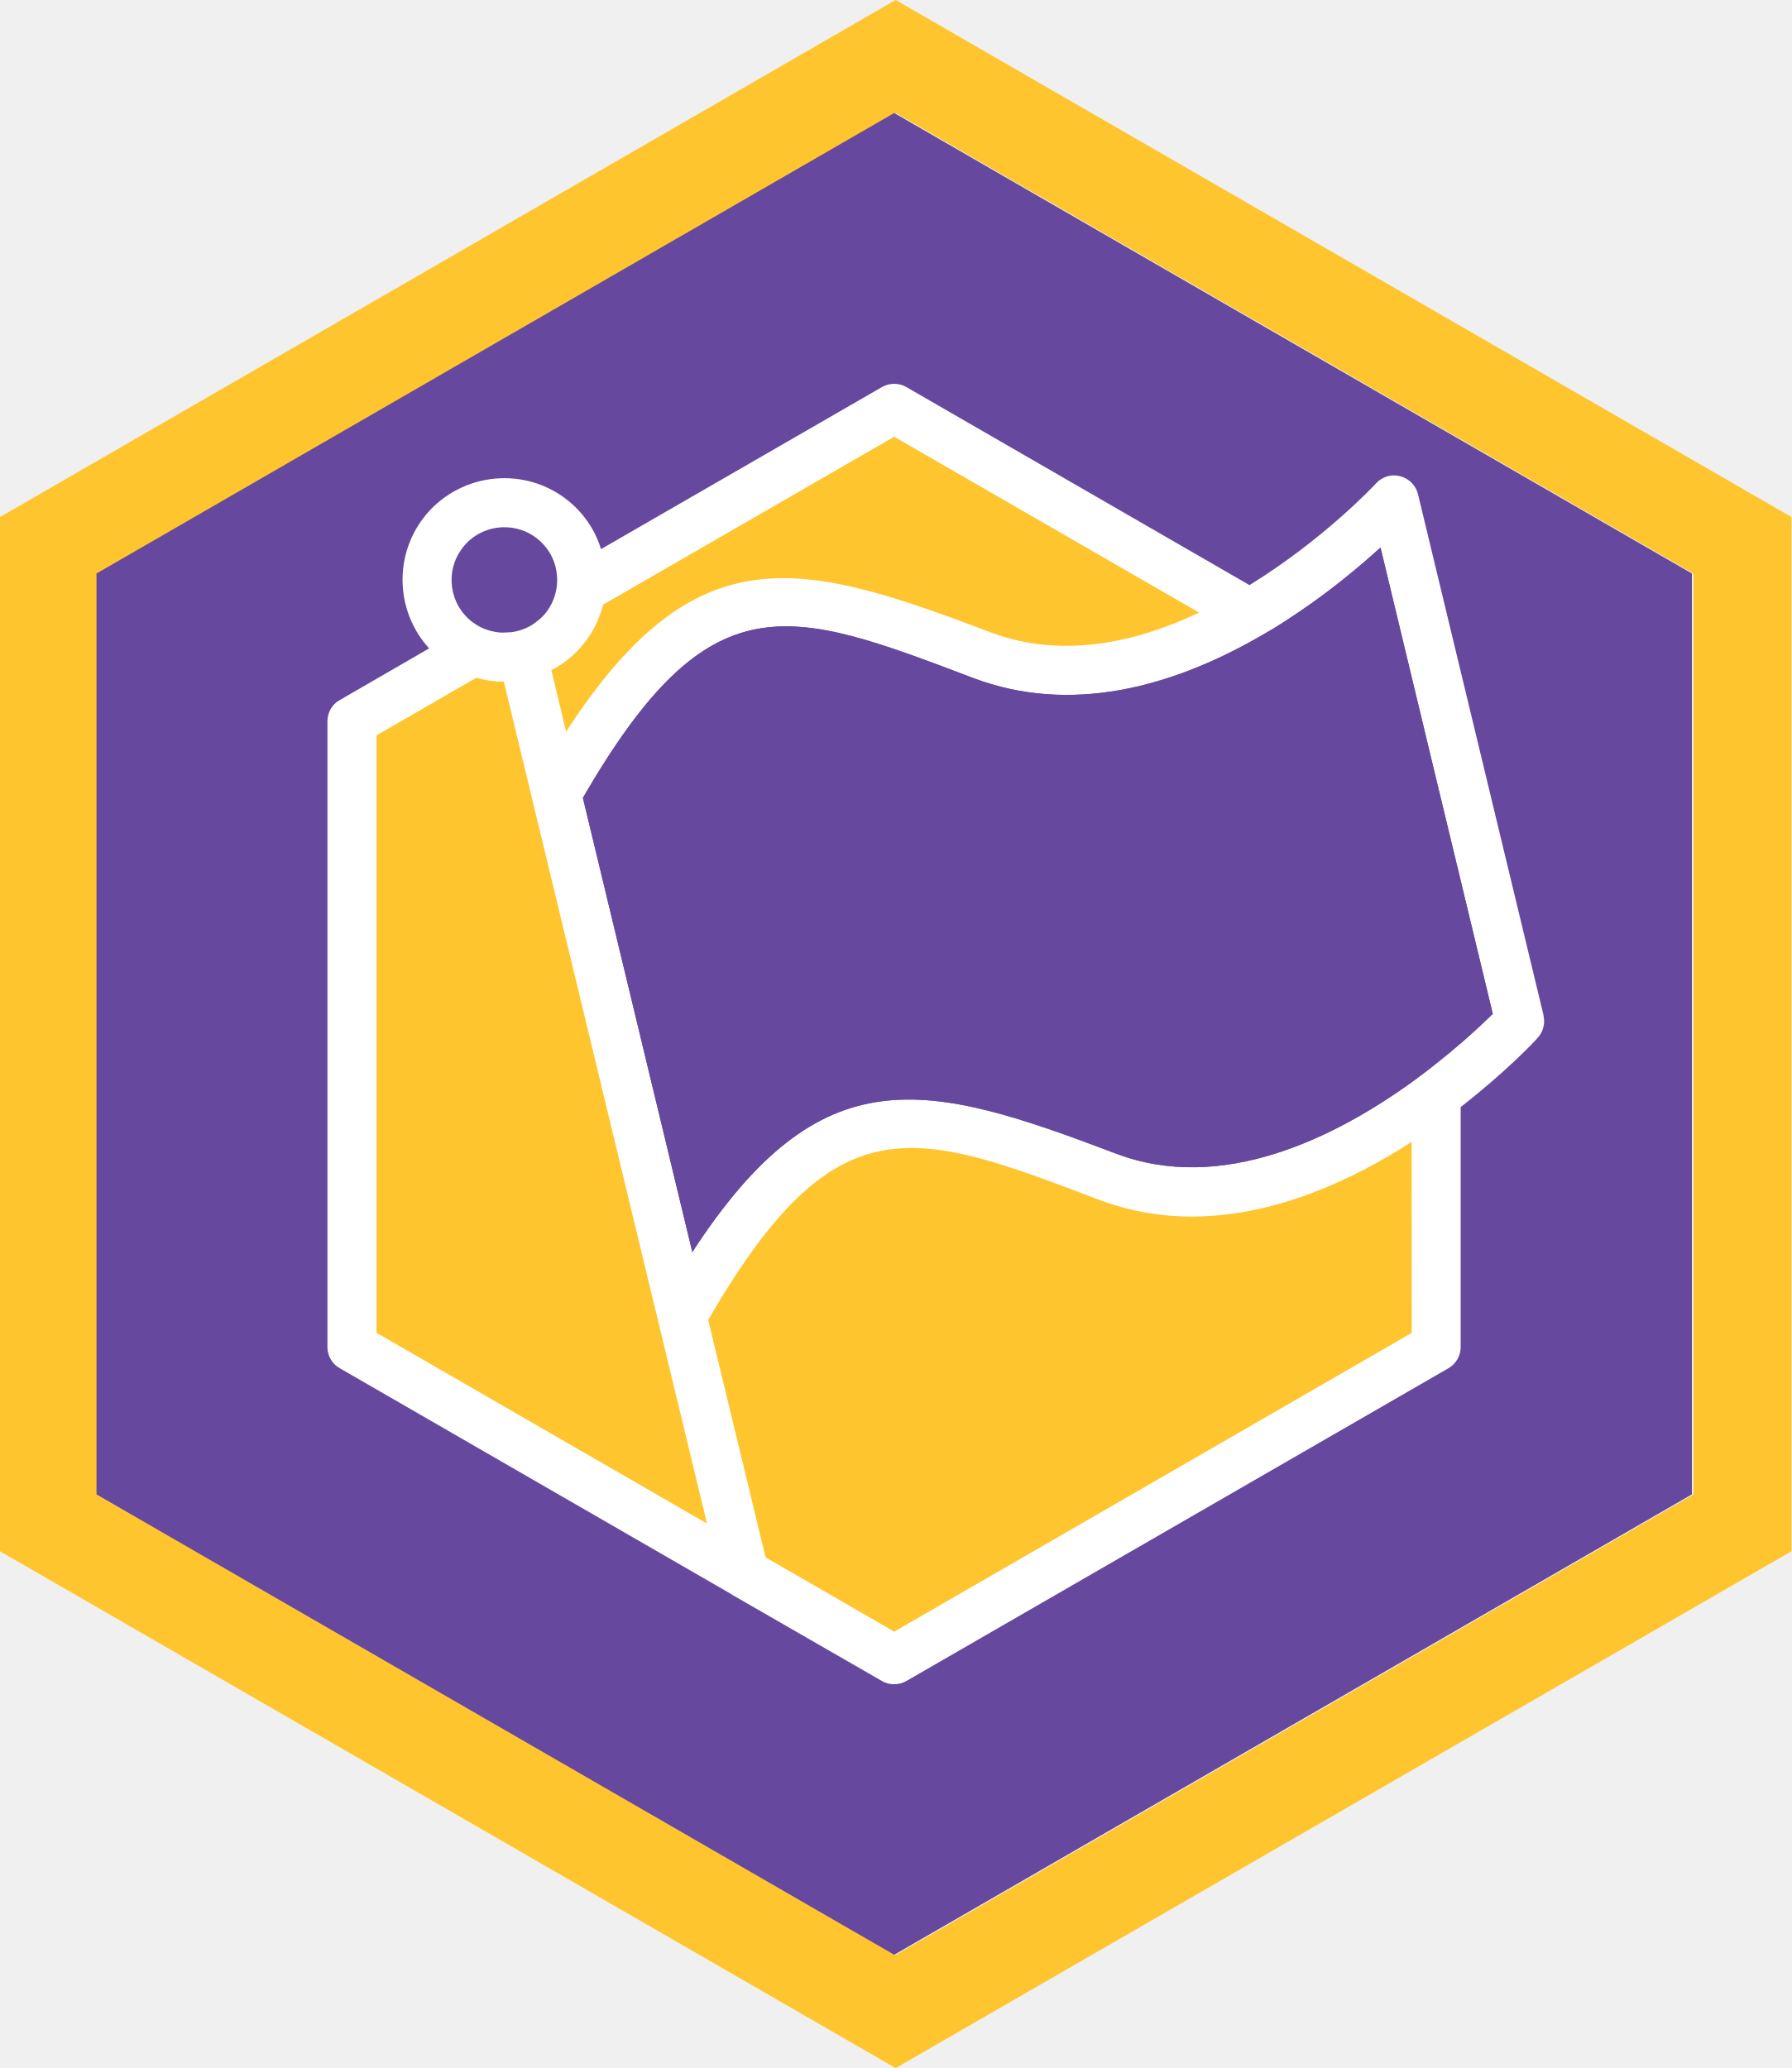
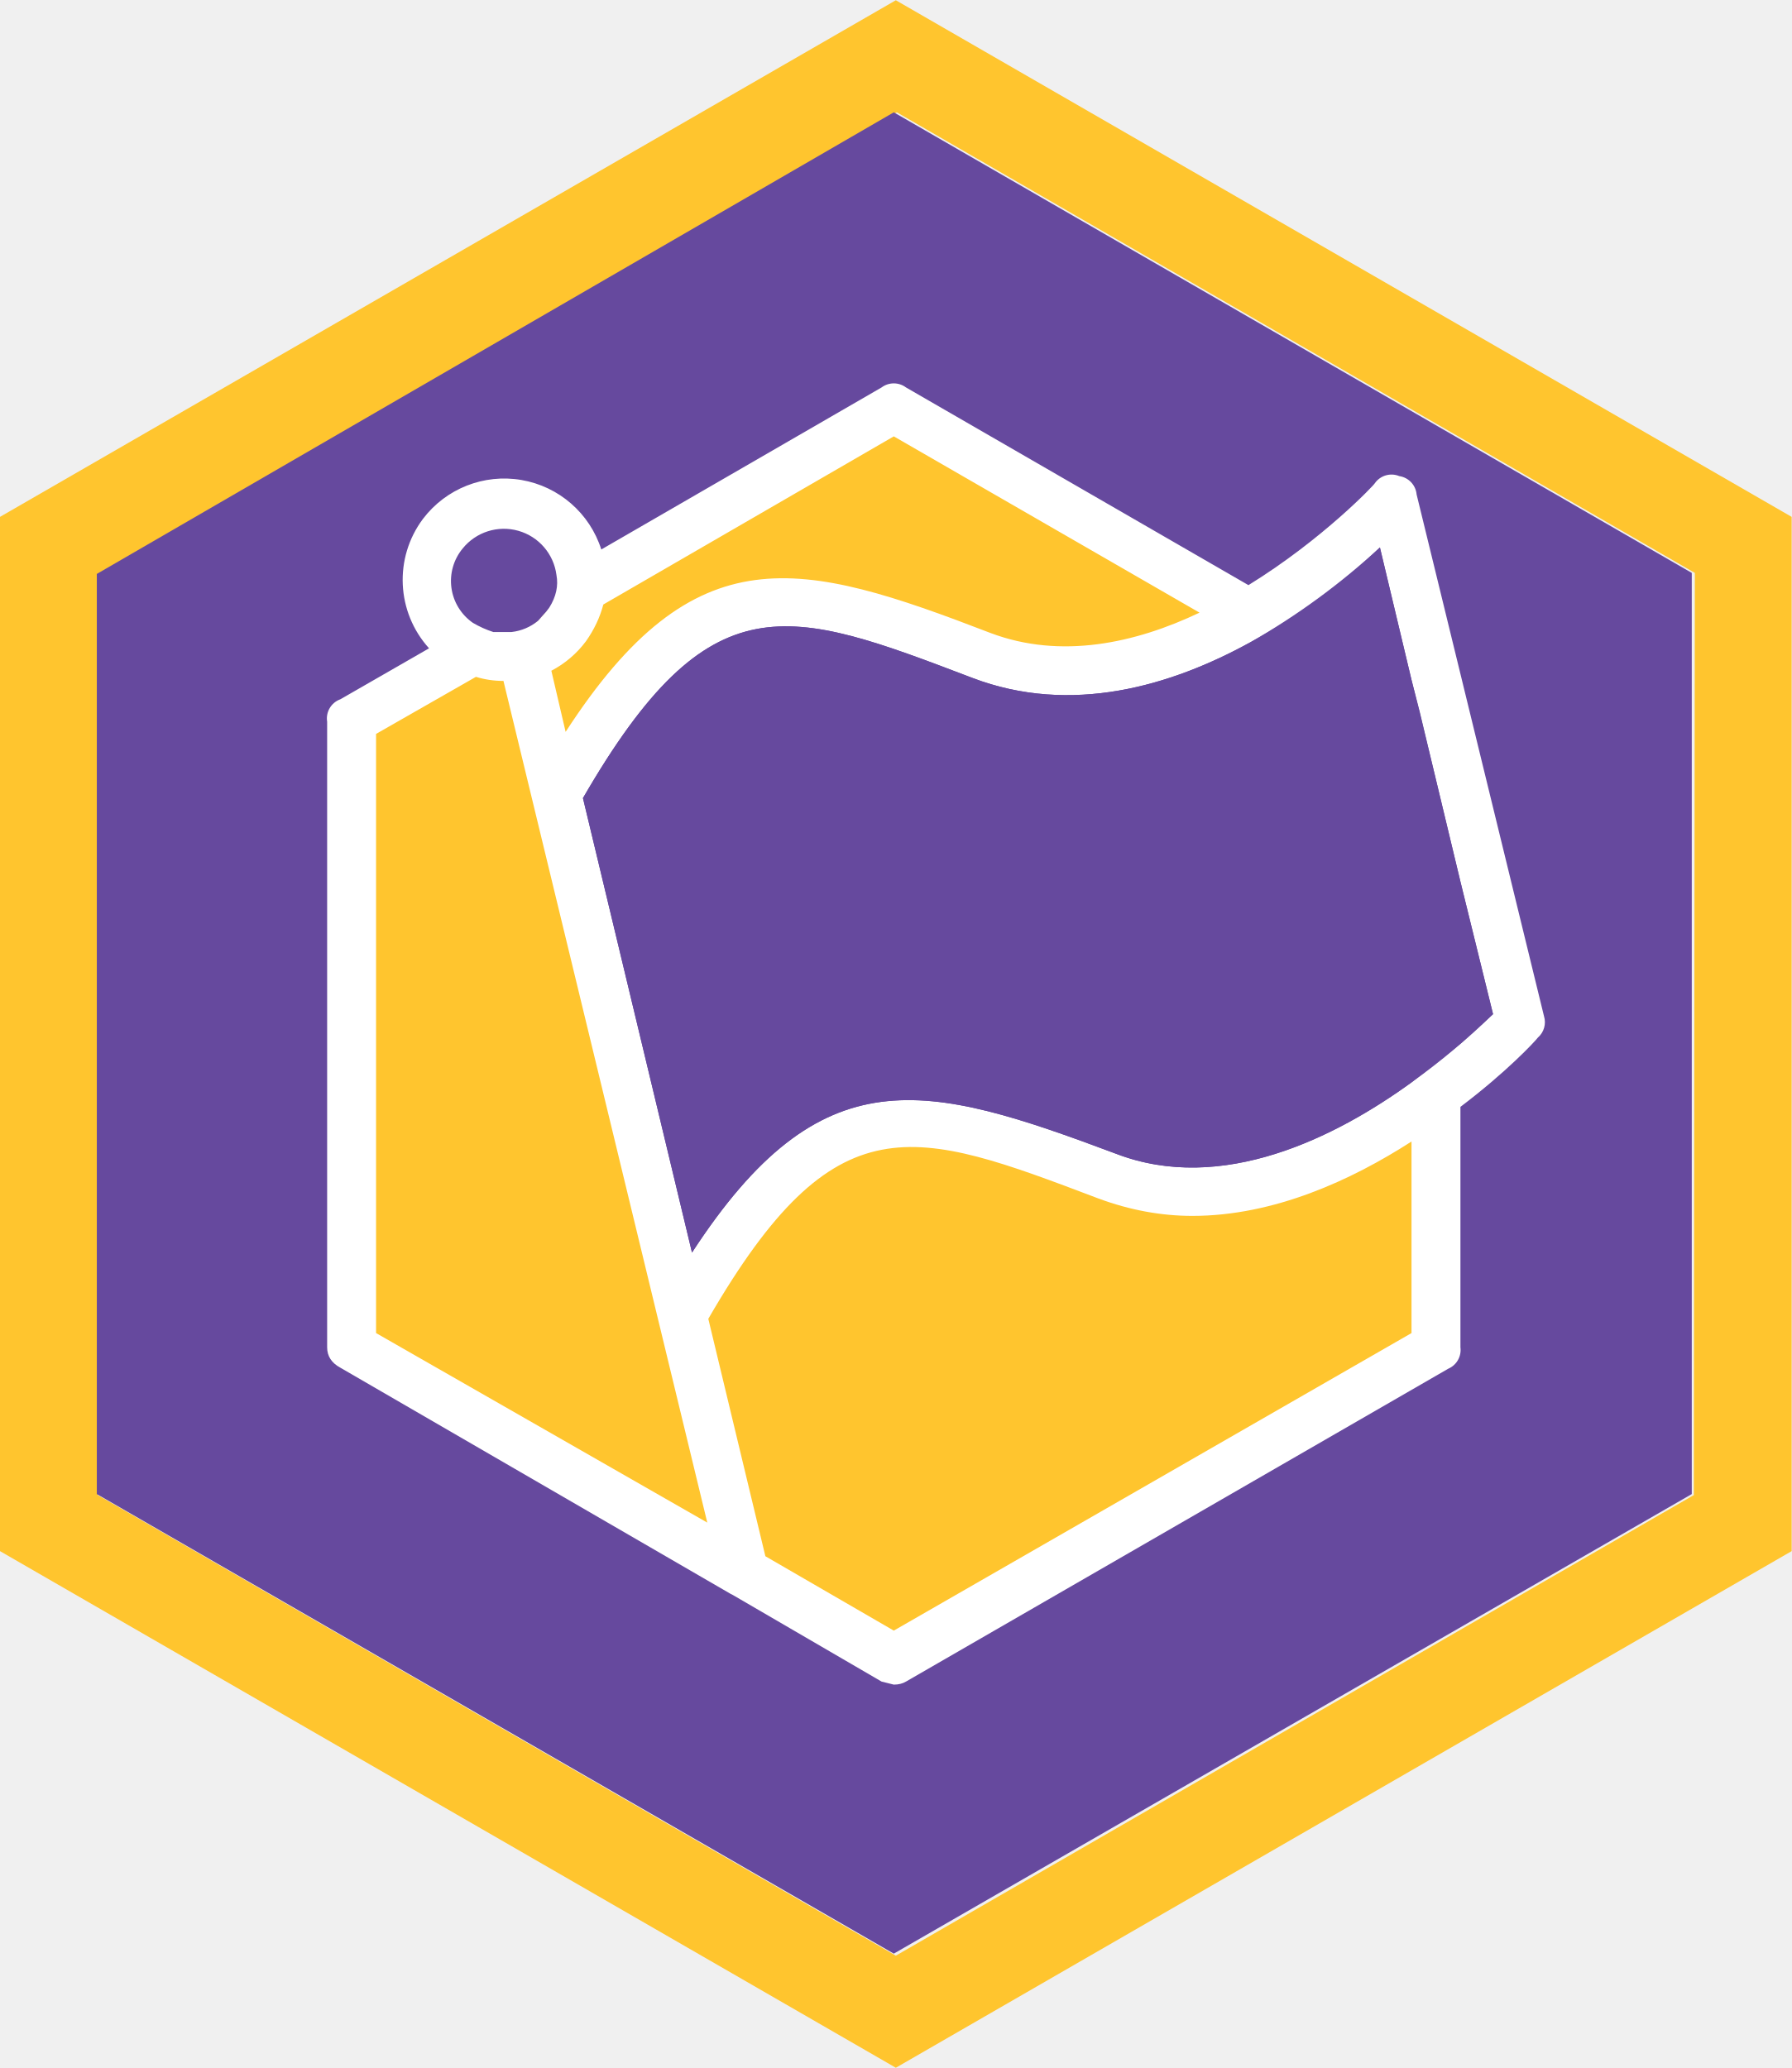
- <svg xmlns="http://www.w3.org/2000/svg" width="17.578mm" height="20.294mm" version="1.1" viewBox="0 0 17.578 20.294">
-   <g transform="translate(-94.594 -80.3049)">
-     <g transform="translate(-28.7032 -67.2122)" stroke-width=".265">
-       <path d="m139.913 162.183-7.828 4.519-7.827-4.519v-9.037l7.827-4.52 7.828 4.52zm-7.828-14.666-8.788 5.074v10.149l8.788 5.072 8.79-5.072v-10.149z" fill="#ffc52e" />
-       <path d="m124.244 153.145 7.827-4.519 7.827 4.519v9.037l-7.827 4.518-7.827-4.518z" fill="#66499e" />
-       <path d="m137.39 158.106v2.629l-5.319 3.069-1.263-0.729-0.208-0.12-0.288-0.166-3.558-2.053v-6.141l0.952-0.549 0.244-0.141 0.192-0.11 0.121-0.072c0.018 0 0.038-2e-3 0.056-3e-3 0.098-0.014 0.186-0.053 0.26-0.116 0.03-0.022 0.057-0.052 0.082-0.085 0.01-0.013 0.02-0.027 0.029-0.042l0.31-0.179 0.242-0.139 2.83-1.635 3.246 1.874 0.366 0.213c-0.058 0.035-0.117 0.068-0.178 0.102-0.609 0.335-1.196 0.505-1.742 0.505-0.305 0-0.601-0.054-0.881-0.16-0.754-0.287-1.35-0.514-1.873-0.514-0.784 0-1.371 0.49-2.097 1.745l-0.025 0.04 1.151 4.775 0.151-0.234c0.658-1.011 1.263-1.444 2.023-1.444 0.568 0 1.237 0.237 1.989 0.523 0.247 0.095 0.514 0.143 0.789 0.143 0.856 0 1.684-0.467 2.226-0.859 0.059-0.04 0.117-0.083 0.171-0.127" fill="#ffc52e" />
-       <path d="m137.39 154.594v0.57l-0.159-0.662z" fill="#2b9a47" />
-       <g fill="#66499e">
-         <path d="m128.66 153.519c-0.025 0.033-0.052 0.062-0.082 0.085-0.074 0.063-0.162 0.103-0.26 0.116-0.018 1e-3 -0.038 3e-3 -0.056 3e-3 -0.044 3e-3 -0.086 0-0.129-0.011-0.068-0.014-0.131-0.042-0.188-0.083-4e-3 -2e-3 -7e-3 -5e-3 -0.011-7e-3 -0.229-0.174-0.275-0.499-0.102-0.726 0.102-0.134 0.256-0.205 0.414-0.205 0.109 0 0.217 0.033 0.31 0.103 0.121 0.091 0.192 0.224 0.204 0.363 0.012 0.108-0.012 0.222-0.073 0.32-9e-3 0.015-0.019 0.029-0.029 0.042m0.323-0.489c-0.038-0.165-0.134-0.318-0.279-0.428-0.336-0.252-0.81-0.185-1.064 0.149-0.234 0.311-0.193 0.743 0.083 1.006 0.021 0.019 0.043 0.039 0.066 0.056 0.051 0.038 0.104 0.068 0.16 0.092 0.075 0.032 0.153 0.05 0.233 0.059 0.049 3e-3 0.1 2e-3 0.15-3e-3 0.032-5e-3 0.062-9e-3 0.092-0.018 0.08-0.018 0.156-0.051 0.226-0.094 0.076-0.048 0.144-0.11 0.202-0.185 2e-3 -3e-3 2e-3 -6e-3 4e-3 -7e-3 0.082-0.11 0.13-0.233 0.143-0.36 0.011-0.09 5e-3 -0.181-0.016-0.268" />
-         <path d="m128.689 153.476c-9e-3 0.015-0.019 0.029-0.029 0.042-0.025 0.033-0.052 0.062-0.082 0.085-0.074 0.063-0.162 0.103-0.26 0.116-0.018 1e-3 -0.038 3e-3 -0.056 3e-3 -0.044 3e-3 -0.086 0-0.129-0.011-0.068-0.014-0.131-0.042-0.188-0.083-3e-3 -2e-3 -7e-3 -5e-3 -0.01-7e-3 -0.229-0.173-0.275-0.499-0.102-0.726 0.102-0.134 0.256-0.205 0.414-0.205 0.108 0 0.217 0.033 0.31 0.103 0.121 0.092 0.192 0.224 0.204 0.363 0.012 0.108-0.012 0.222-0.072 0.32" />
-         <path d="m137.63 157.755c-0.072 0.063-0.152 0.129-0.241 0.199-0.075 0.061-0.156 0.121-0.24 0.183-0.747 0.538-1.857 1.099-2.904 0.7-1.865-0.708-2.888-0.98-4.155 0.967l-1.074-4.457c1.248-2.157 2.012-1.867 3.825-1.178 0.967 0.368 1.943 0.076 2.722-0.353 0.081-0.045 0.161-0.09 0.239-0.137 0.078-0.049 0.154-0.098 0.227-0.148 0.338-0.227 0.617-0.463 0.813-0.641l0.31 1.289 0.078 0.324 0.159 0.662 0.241 0.999 0.314 1.303c-0.069 0.067-0.176 0.17-0.314 0.289m0-2.62-0.19-0.791-0.463-1.923s-0.475 0.516-1.184 0.973c-0.075 0.049-0.152 0.096-0.234 0.143-0.08 0.047-0.162 0.092-0.246 0.135-0.707 0.363-1.559 0.586-2.386 0.271-1.873-0.711-2.758-0.957-3.995 1.075-0.059 0.092-0.114 0.188-0.172 0.29l1.233 5.117c0.058-0.102 0.115-0.2 0.173-0.292 1.236-2.028 2.122-1.784 3.994-1.073 1.082 0.412 2.201-0.095 2.989-0.631 0.084-0.058 0.164-0.115 0.24-0.173 0.086-0.063 0.166-0.126 0.241-0.187 0.361-0.294 0.578-0.532 0.578-0.532z" />
-       </g>
-       <path d="m137.63 157.755c-0.072 0.063-0.152 0.129-0.241 0.199-0.075 0.061-0.156 0.121-0.24 0.183-0.747 0.538-1.857 1.099-2.904 0.7-1.865-0.708-2.888-0.98-4.155 0.967l-1.074-4.457c1.248-2.157 2.012-1.867 3.825-1.178 0.967 0.368 1.943 0.076 2.722-0.353 0.081-0.045 0.161-0.09 0.239-0.137 0.078-0.049 0.154-0.098 0.227-0.148 0.338-0.227 0.617-0.463 0.813-0.641l0.31 1.289 0.078 0.324 0.159 0.662 0.241 0.999 0.314 1.303c-0.069 0.067-0.176 0.17-0.314 0.289m-0.481 2.841-5.078 2.932-1.262-0.729-0.563-2.33c1.251-2.162 2.014-1.871 3.827-1.182 0.309 0.117 0.619 0.168 0.922 0.168 0.799-3e-3 1.557-0.348 2.153-0.733zm-10.157 0v-5.864l0.979-0.565c0.087 0.025 0.178 0.039 0.27 0.039l1.993 8.261zm0.841-7.701c0.101-0.134 0.255-0.205 0.414-0.205 0.108 0 0.217 0.033 0.31 0.103 0.121 0.092 0.192 0.224 0.204 0.363 0.012 0.108-0.012 0.222-0.072 0.321-9e-3 0.015-0.019 0.029-0.029 0.043-0.024 0.032-0.052 0.061-0.083 0.085-0.072 0.062-0.161 0.101-0.259 0.115-0.018 1e-3 -0.038 3e-3 -0.056 3e-3 -0.044 3e-3 -0.086 0-0.129-0.011-0.068-0.014-0.131-0.041-0.188-0.083-3e-3 -2e-3 -7e-3 -5e-3 -0.011-7e-3 -0.229-0.173-0.274-0.499-0.101-0.726m4.238-1.094 2.992 1.726c-0.628 0.297-1.353 0.456-2.05 0.192-1.867-0.709-2.89-0.982-4.161 0.976l-0.145-0.604c0.13-0.065 0.246-0.162 0.337-0.284 0.083-0.11 0.139-0.233 0.171-0.358zm6.372 5.681-1.233-5.118c-0.021-0.085-0.087-0.153-0.173-0.175-0.085-0.024-0.177 3e-3 -0.238 0.069-8e-3 0.011-0.514 0.551-1.242 0.999l-3.366-1.943c-0.074-0.043-0.166-0.043-0.241 0l-2.756 1.59c-0.058-0.192-0.177-0.366-0.347-0.495-0.439-0.332-1.067-0.244-1.4 0.195-0.292 0.39-0.258 0.926 0.061 1.274l-0.877 0.507c-0.075 0.042-0.121 0.121-0.121 0.208v6.141c0 0.086 0.046 0.166 0.121 0.208l3.837 2.214c5e-3 4e-3 0.01 7e-3 0.016 0.011l1.466 0.844c0.037 0.022 0.078 0.032 0.12 0.032 0.041 0 0.083-0.01 0.121-0.032l5.318-3.069c0.074-0.043 0.12-0.122 0.12-0.208v-2.355c0.442-0.344 0.726-0.644 0.756-0.68 0.054-0.059 0.075-0.141 0.056-0.219" fill="#fff" />
-       <path d="m137.944 157.466c-0.069 0.067-0.176 0.17-0.314 0.289-0.072 0.063-0.152 0.129-0.241 0.199-0.075 0.061-0.156 0.121-0.24 0.183-0.747 0.537-1.857 1.099-2.904 0.7-1.865-0.708-2.888-0.98-4.155 0.967l-1.073-4.457c1.248-2.157 2.011-1.867 3.825-1.178 0.966 0.367 1.943 0.076 2.722-0.353 0.082-0.045 0.161-0.09 0.239-0.137 0.078-0.049 0.154-0.098 0.228-0.148 0.337-0.227 0.617-0.463 0.812-0.641l0.31 1.289 0.078 0.324 0.159 0.662 0.241 0.999z" fill="#66499e" />
+ <svg xmlns="http://www.w3.org/2000/svg" width="66.44" height="76.7" viewBox="0 0 17.58 20.29">
+   <g stroke-width=".26">
+     <path fill="#ffc52e" d="m16.62 14.67-7.83 4.52-7.83-4.52V5.63L8.8 1.1l7.83 4.52zM8.79 0 0 5.07v10.15l8.79 5.07 8.79-5.07V5.07z" />
+     <path fill="#66499e" d="M.95 5.63 8.77 1.1l7.83 4.52v9.04l-7.83 4.51-7.82-4.51z" />
+     <path fill="#ffc52e" d="M14.1 10.59v2.63l-5.33 3.07-1.26-.73-.2-.12-.3-.17-3.55-2.05V7.08l.95-.55.24-.14.2-.11.12-.07h.05a.5.5 0 0 0 .26-.12L5.36 6l.03-.04.31-.18.24-.14 2.83-1.63 3.25 1.87.37.21-.18.1q-.92.5-1.74.5-.46 0-.88-.15a6 6 0 0 0-1.88-.51c-.78 0-1.37.49-2.1 1.74l-.02.04 1.15 4.78.15-.24c.66-1 1.27-1.44 2.03-1.44.56 0 1.23.24 1.99.52q.37.15.78.14a4 4 0 0 0 2.4-.98" />
+     <path fill="#2b9a47" d="M14.1 7.08v.57l-.17-.67z" />
+     <g fill="#66499e">
+       <path d="m5.36 6-.08.09a.5.5 0 0 1-.26.11h-.18a1 1 0 0 1-.2-.09.52.52 0 1 1 .75-.15zm.33-.49a.76.76 0 1 0-1.26.73l.06.06.16.09q.12.04.23.06h.15l.1-.02a.8.8 0 0 0 .43-.28v-.01a.75.75 0 0 0 .13-.63" />
+       <path d="M5.4 5.96 5.35 6l-.08.09a.5.5 0 0 1-.26.11h-.18a1 1 0 0 1-.2-.09.52.52 0 1 1 .75-.15M14.33 10.24l-.48.38c-.75.54-1.86 1.1-2.9.7-1.87-.7-2.89-.98-4.16.97L5.72 7.83c1.25-2.16 2.01-1.87 3.82-1.18.97.37 1.95.08 2.73-.35a7 7 0 0 0 1.27-.93l.31 1.3.08.31.16.67.24 1 .32 1.3zm0-2.62-.19-.8-.46-1.92s-.47.52-1.18.98l-.48.28c-.71.36-1.56.58-2.39.27-1.87-.71-2.76-.96-4 1.07l-.17.3 1.24 5.1.17-.28c1.24-2.03 2.12-1.79 4-1.08 1.07.42 2.2-.1 2.98-.63l.48-.36c.36-.3.58-.53.58-.53z" />
    </g>
+     <path fill="#fff" d="m14.33 10.24-.48.38c-.75.54-1.86 1.1-2.9.7-1.87-.7-2.89-.98-4.16.97L5.72 7.83c1.25-2.16 2.01-1.87 3.82-1.18.97.37 1.95.08 2.73-.35a7 7 0 0 0 1.27-.93l.31 1.3.08.31.16.67.24 1 .32 1.3zm-.48 2.84L8.77 16l-1.26-.73-.56-2.33c1.25-2.16 2.01-1.87 3.83-1.18q.46.17.92.17c.8 0 1.56-.35 2.15-.73zm-10.16 0V7.2l.98-.56q.13.04.27.04l2 8.26zm.85-7.7a.52.52 0 0 1 .92.26q.03.16-.07.32L5.36 6l-.08.09a.5.5 0 0 1-.26.11h-.18a1 1 0 0 1-.2-.09.5.5 0 0 1-.1-.73m4.23-1.1 3 1.73c-.63.3-1.36.46-2.05.2-1.87-.72-2.9-.99-4.17.97l-.14-.6a1 1 0 0 0 .34-.29q.12-.17.17-.36zm6.38 5.69L13.9 4.85a.2.2 0 0 0-.17-.18.2.2 0 0 0-.24.07c0 .01-.51.55-1.24 1L8.89 3.8a.2.2 0 0 0-.24 0L5.9 5.39a1 1 0 0 0-1.75-.3 1 1 0 0 0 .06 1.27l-.87.5a.2.2 0 0 0-.13.22v6.14q0 .13.13.2l3.83 2.22.02.01 1.46.85.12.03q.07 0 .12-.03l5.32-3.07a.2.2 0 0 0 .12-.21v-2.36c.45-.34.73-.64.76-.68a.2.2 0 0 0 .06-.21" />
+     <path fill="#66499e" d="M14.65 9.95a7 7 0 0 1-.8.67c-.74.54-1.86 1.1-2.9.7-1.87-.7-2.89-.98-4.16.97L5.72 7.83c1.25-2.16 2.01-1.87 3.82-1.18.97.37 1.95.08 2.73-.35a6 6 0 0 0 1.27-.93l.31 1.3.08.32.16.66.24 1z" />
  </g>
</svg>
